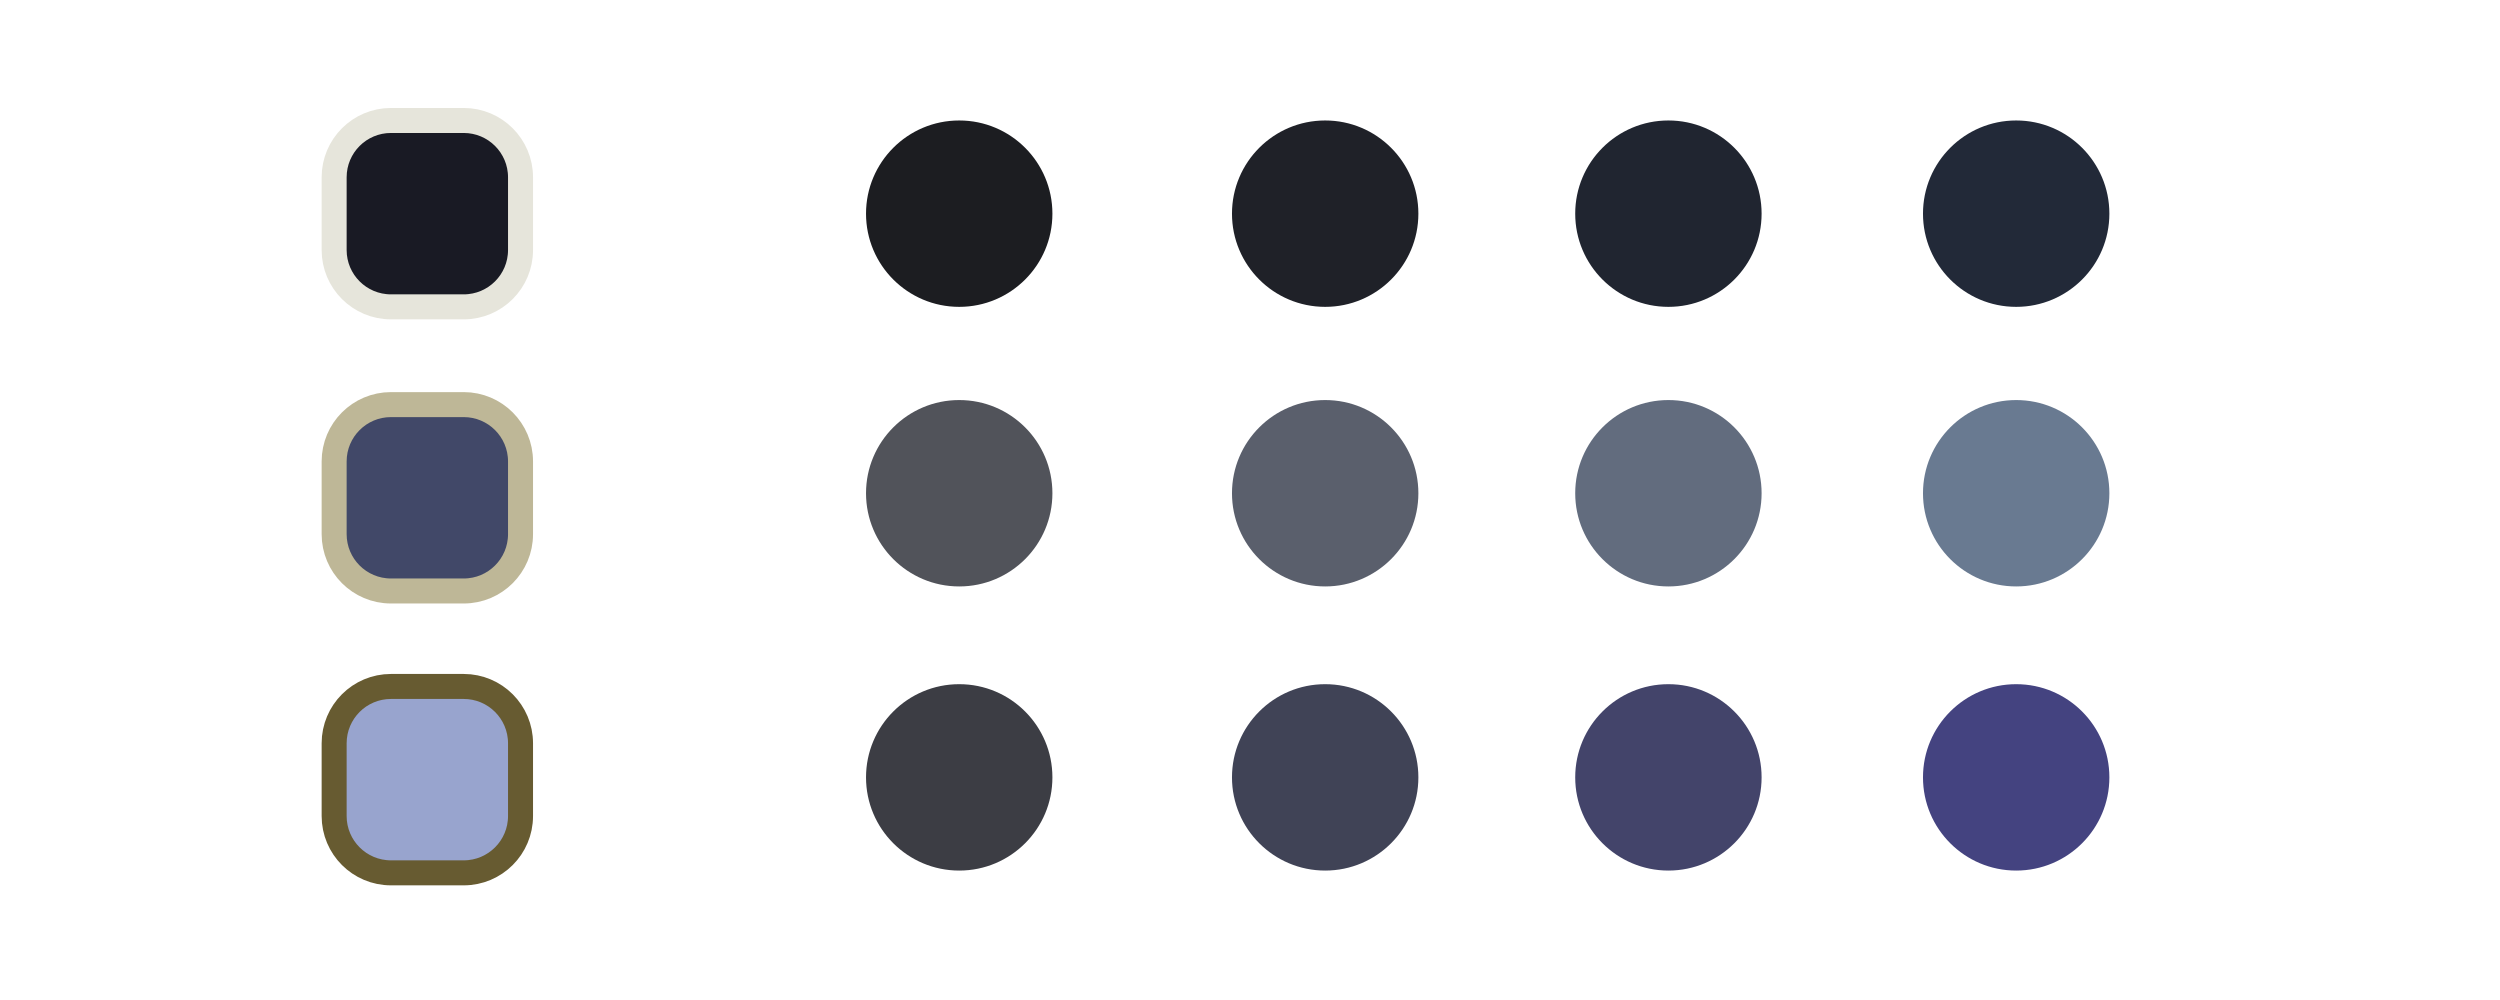
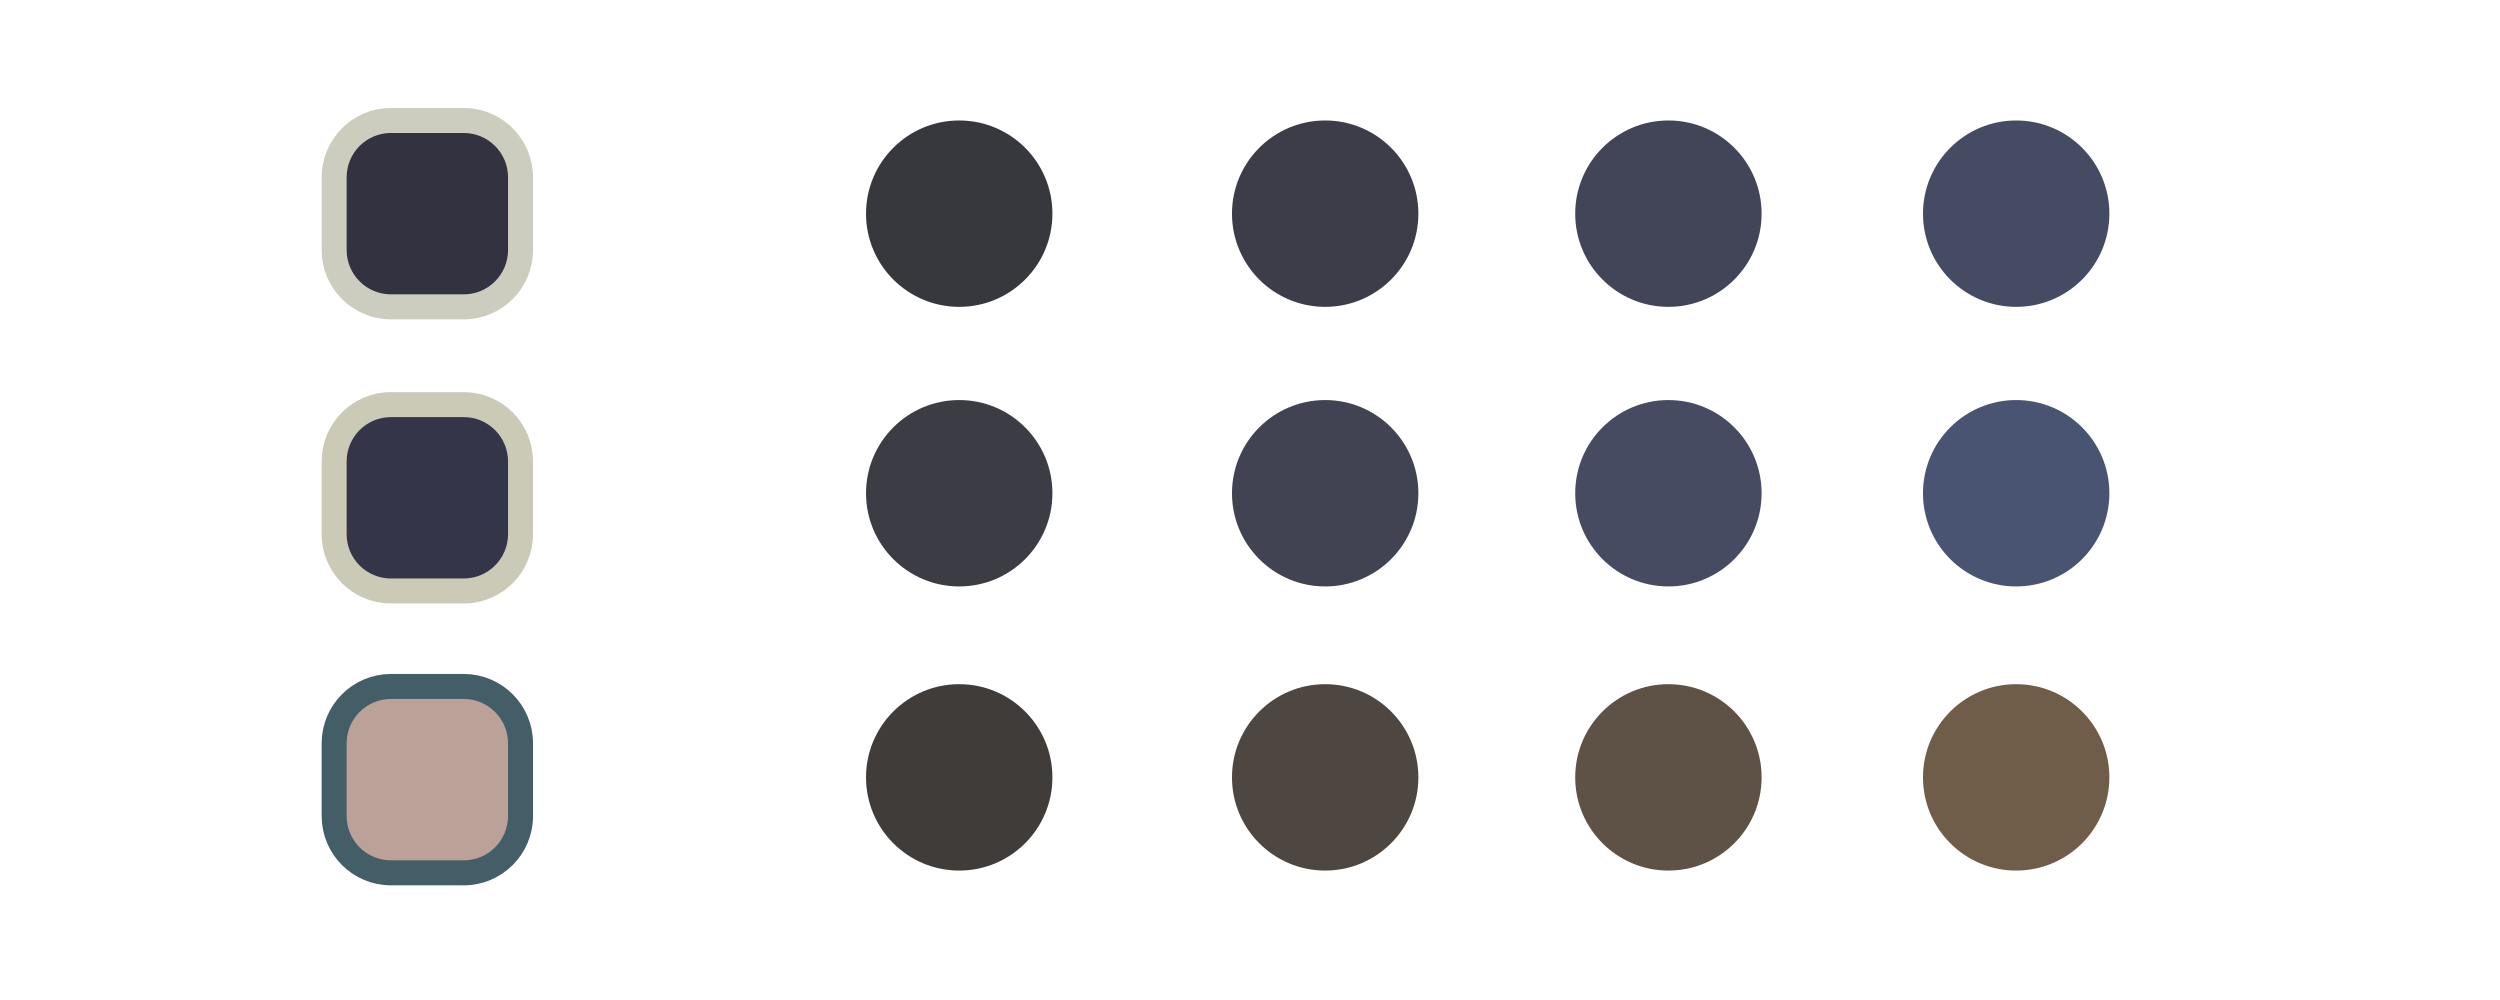
<svg xmlns="http://www.w3.org/2000/svg" width="1000" height="400" viewBox="0 0 264.583 105.833" version="1.1" id="svg1">
  <defs id="defs1" />
  <g id="layer1">
-     <rect style="fill:#191A24;fill-opacity:1;stroke:#E6E5DB;stroke-width:2.646;stroke-linecap:round;stroke-linejoin:round;stroke-dasharray:none;stroke-opacity:1;paint-order:fill markers stroke" id="rect1" width="19.726" height="19.726" x="35.363" y="12.75" ry="6.014" />
-     <rect style="fill:#414868;fill-opacity:1;stroke:#BEB797;stroke-width:2.646;stroke-linecap:round;stroke-linejoin:round;stroke-dasharray:none;stroke-opacity:1;paint-order:fill markers stroke" id="rect2" width="19.726" height="19.726" x="35.363" y="42.82" ry="6.014" />
-     <rect style="fill:#98A4CE;fill-opacity:1;stroke:#675B31;stroke-width:2.646;stroke-linecap:round;stroke-linejoin:round;stroke-dasharray:none;stroke-opacity:1;paint-order:fill markers stroke" id="rect3" width="19.726" height="19.726" x="35.363" y="72.65" ry="6.014" />
-     <rect style="fill:#1C1D21;fill-opacity:1;stroke:none;stroke-width:2.646;stroke-linecap:round;stroke-linejoin:round;stroke-dasharray:none;stroke-opacity:1;paint-order:fill markers stroke" id="rect4" width="19.726" height="19.726" x="91.654" y="12.75" ry="9.863" />
-     <rect style="fill:#1F2128;fill-opacity:1;stroke:none;stroke-width:2.646;stroke-linecap:round;stroke-linejoin:round;stroke-dasharray:none;stroke-opacity:1;paint-order:fill markers stroke" id="rect5" width="19.726" height="19.726" x="130.385" y="12.75" ry="9.863" />
-     <rect style="fill:#202530;fill-opacity:1;stroke:none;stroke-width:2.646;stroke-linecap:round;stroke-linejoin:round;stroke-dasharray:none;stroke-opacity:1;paint-order:fill markers stroke" id="rect6" width="19.726" height="19.726" x="166.71" y="12.75" ry="9.863" />
-     <rect style="fill:#222938;fill-opacity:1;stroke:none;stroke-width:2.646;stroke-linecap:round;stroke-linejoin:round;stroke-dasharray:none;stroke-opacity:1;paint-order:fill markers stroke" id="rect7" width="19.726" height="19.726" x="203.516" y="12.75" ry="9.863" />
-     <rect style="fill:#51535A;fill-opacity:1;stroke:none;stroke-width:2.646;stroke-linecap:round;stroke-linejoin:round;stroke-dasharray:none;stroke-opacity:1;paint-order:fill markers stroke" id="rect8" width="19.726" height="19.726" x="91.654" y="42.339" ry="9.863" />
-     <rect style="fill:#5A5F6C;fill-opacity:1;stroke:none;stroke-width:2.646;stroke-linecap:round;stroke-linejoin:round;stroke-dasharray:none;stroke-opacity:1;paint-order:fill markers stroke" id="rect9" width="19.726" height="19.726" x="130.385" y="42.339" ry="9.863" />
-     <rect style="fill:#626C7E;fill-opacity:1;stroke:none;stroke-width:2.646;stroke-linecap:round;stroke-linejoin:round;stroke-dasharray:none;stroke-opacity:1;paint-order:fill markers stroke" id="rect10" width="19.726" height="19.726" x="166.71" y="42.339" ry="9.863" />
-     <rect style="fill:#697A91;fill-opacity:1;stroke:none;stroke-width:2.646;stroke-linecap:round;stroke-linejoin:round;stroke-dasharray:none;stroke-opacity:1;paint-order:fill markers stroke" id="rect11" width="19.726" height="19.726" x="203.516" y="42.339" ry="9.863" />
-     <rect style="fill:#3C3D44;fill-opacity:1;stroke:none;stroke-width:2.646;stroke-linecap:round;stroke-linejoin:round;stroke-dasharray:none;stroke-opacity:1;paint-order:fill markers stroke" id="rect12" width="19.726" height="19.726" x="91.654" y="72.409" ry="9.863" />
-     <rect style="fill:#404356;fill-opacity:1;stroke:none;stroke-width:2.646;stroke-linecap:round;stroke-linejoin:round;stroke-dasharray:none;stroke-opacity:1;paint-order:fill markers stroke" id="rect13" width="19.726" height="19.726" x="130.385" y="72.409" ry="9.863" />
-     <rect style="fill:#43446A;fill-opacity:1;stroke:none;stroke-width:2.646;stroke-linecap:round;stroke-linejoin:round;stroke-dasharray:none;stroke-opacity:1;paint-order:fill markers stroke" id="rect14" width="19.726" height="19.726" x="166.71" y="72.409" ry="9.863" />
-     <rect style="fill:#444380;fill-opacity:1;stroke:none;stroke-width:2.646;stroke-linecap:round;stroke-linejoin:round;stroke-dasharray:none;stroke-opacity:1;paint-order:fill markers stroke" id="rect15" width="19.726" height="19.726" x="203.516" y="72.409" ry="9.863" />
+     <rect style="fill:#333241;fill-opacity:1;stroke:#CCCDBE;stroke-width:2.646;stroke-linecap:round;stroke-linejoin:round;stroke-dasharray:none;stroke-opacity:1;paint-order:fill markers stroke" id="rect1" width="19.726" height="19.726" x="35.363" y="12.75" ry="6.014" />
+     <rect style="fill:#353549;fill-opacity:1;stroke:#CACAB6;stroke-width:2.646;stroke-linecap:round;stroke-linejoin:round;stroke-dasharray:none;stroke-opacity:1;paint-order:fill markers stroke" id="rect2" width="19.726" height="19.726" x="35.363" y="42.82" ry="6.014" />
+     <rect style="fill:#BBA197;fill-opacity:1;stroke:#445E68;stroke-width:2.646;stroke-linecap:round;stroke-linejoin:round;stroke-dasharray:none;stroke-opacity:1;paint-order:fill markers stroke" id="rect3" width="19.726" height="19.726" x="35.363" y="72.65" ry="6.014" />
+     <rect style="fill:#37373E;fill-opacity:1;stroke:none;stroke-width:2.646;stroke-linecap:round;stroke-linejoin:round;stroke-dasharray:none;stroke-opacity:1;paint-order:fill markers stroke" id="rect4" width="19.726" height="19.726" x="91.654" y="12.75" ry="9.863" />
+     <rect style="fill:#3D3D4A;fill-opacity:1;stroke:none;stroke-width:2.646;stroke-linecap:round;stroke-linejoin:round;stroke-dasharray:none;stroke-opacity:1;paint-order:fill markers stroke" id="rect5" width="19.726" height="19.726" x="130.385" y="12.75" ry="9.863" />
+     <rect style="fill:#424457;fill-opacity:1;stroke:none;stroke-width:2.646;stroke-linecap:round;stroke-linejoin:round;stroke-dasharray:none;stroke-opacity:1;paint-order:fill markers stroke" id="rect6" width="19.726" height="19.726" x="166.71" y="12.75" ry="9.863" />
+     <rect style="fill:#464B64;fill-opacity:1;stroke:none;stroke-width:2.646;stroke-linecap:round;stroke-linejoin:round;stroke-dasharray:none;stroke-opacity:1;paint-order:fill markers stroke" id="rect7" width="19.726" height="19.726" x="203.516" y="12.75" ry="9.863" />
+     <rect style="fill:#3B3C44;fill-opacity:1;stroke:none;stroke-width:2.646;stroke-linecap:round;stroke-linejoin:round;stroke-dasharray:none;stroke-opacity:1;paint-order:fill markers stroke" id="rect8" width="19.726" height="19.726" x="91.654" y="42.339" ry="9.863" />
+     <rect style="fill:#414352;fill-opacity:1;stroke:none;stroke-width:2.646;stroke-linecap:round;stroke-linejoin:round;stroke-dasharray:none;stroke-opacity:1;paint-order:fill markers stroke" id="rect9" width="19.726" height="19.726" x="130.385" y="42.339" ry="9.863" />
+     <rect style="fill:#464B62;fill-opacity:1;stroke:none;stroke-width:2.646;stroke-linecap:round;stroke-linejoin:round;stroke-dasharray:none;stroke-opacity:1;paint-order:fill markers stroke" id="rect10" width="19.726" height="19.726" x="166.71" y="42.339" ry="9.863" />
+     <rect style="fill:#495372;fill-opacity:1;stroke:none;stroke-width:2.646;stroke-linecap:round;stroke-linejoin:round;stroke-dasharray:none;stroke-opacity:1;paint-order:fill markers stroke" id="rect11" width="19.726" height="19.726" x="203.516" y="42.339" ry="9.863" />
+     <rect style="fill:#3F3C3A;fill-opacity:1;stroke:none;stroke-width:2.646;stroke-linecap:round;stroke-linejoin:round;stroke-dasharray:none;stroke-opacity:1;paint-order:fill markers stroke" id="rect12" width="19.726" height="19.726" x="91.654" y="72.409" ry="9.863" />
+     <rect style="fill:#4E4640;fill-opacity:1;stroke:none;stroke-width:2.646;stroke-linecap:round;stroke-linejoin:round;stroke-dasharray:none;stroke-opacity:1;paint-order:fill markers stroke" id="rect13" width="19.726" height="19.726" x="130.385" y="72.409" ry="9.863" />
+     <rect style="fill:#5E5145;fill-opacity:1;stroke:none;stroke-width:2.646;stroke-linecap:round;stroke-linejoin:round;stroke-dasharray:none;stroke-opacity:1;paint-order:fill markers stroke" id="rect14" width="19.726" height="19.726" x="166.71" y="72.409" ry="9.863" />
+     <rect style="fill:#705D49;fill-opacity:1;stroke:none;stroke-width:2.646;stroke-linecap:round;stroke-linejoin:round;stroke-dasharray:none;stroke-opacity:1;paint-order:fill markers stroke" id="rect15" width="19.726" height="19.726" x="203.516" y="72.409" ry="9.863" />
  </g>
</svg>
